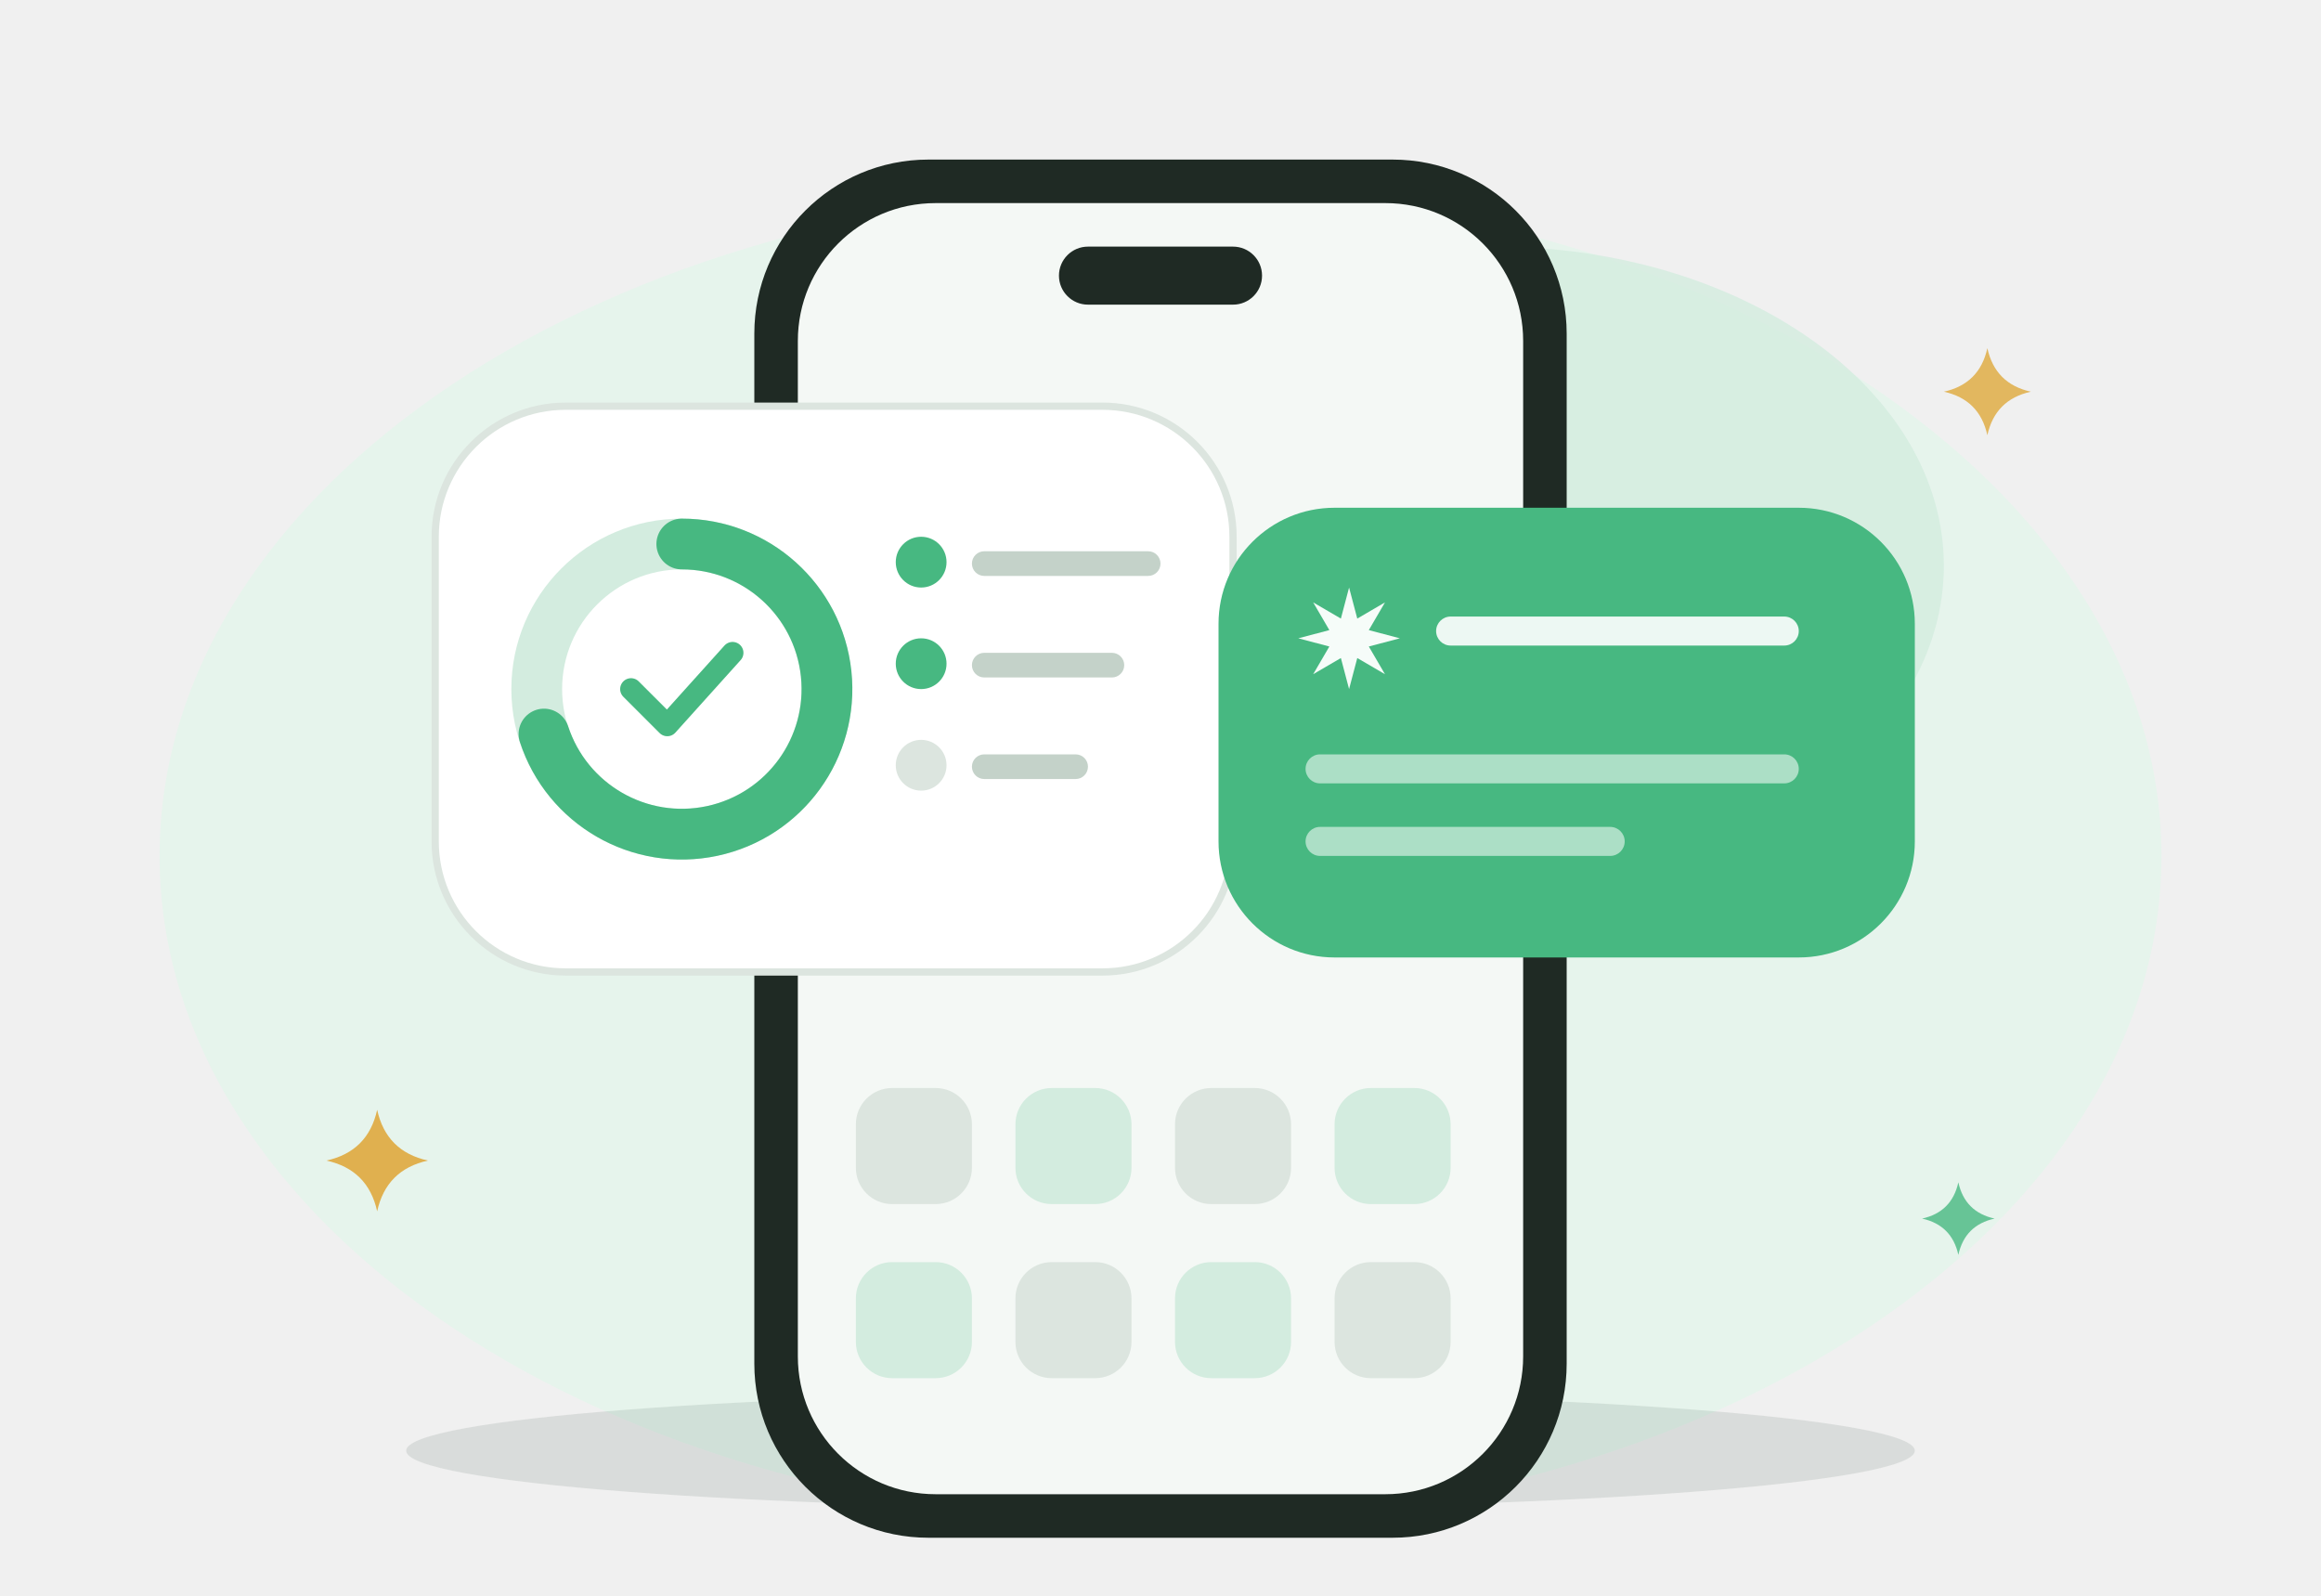
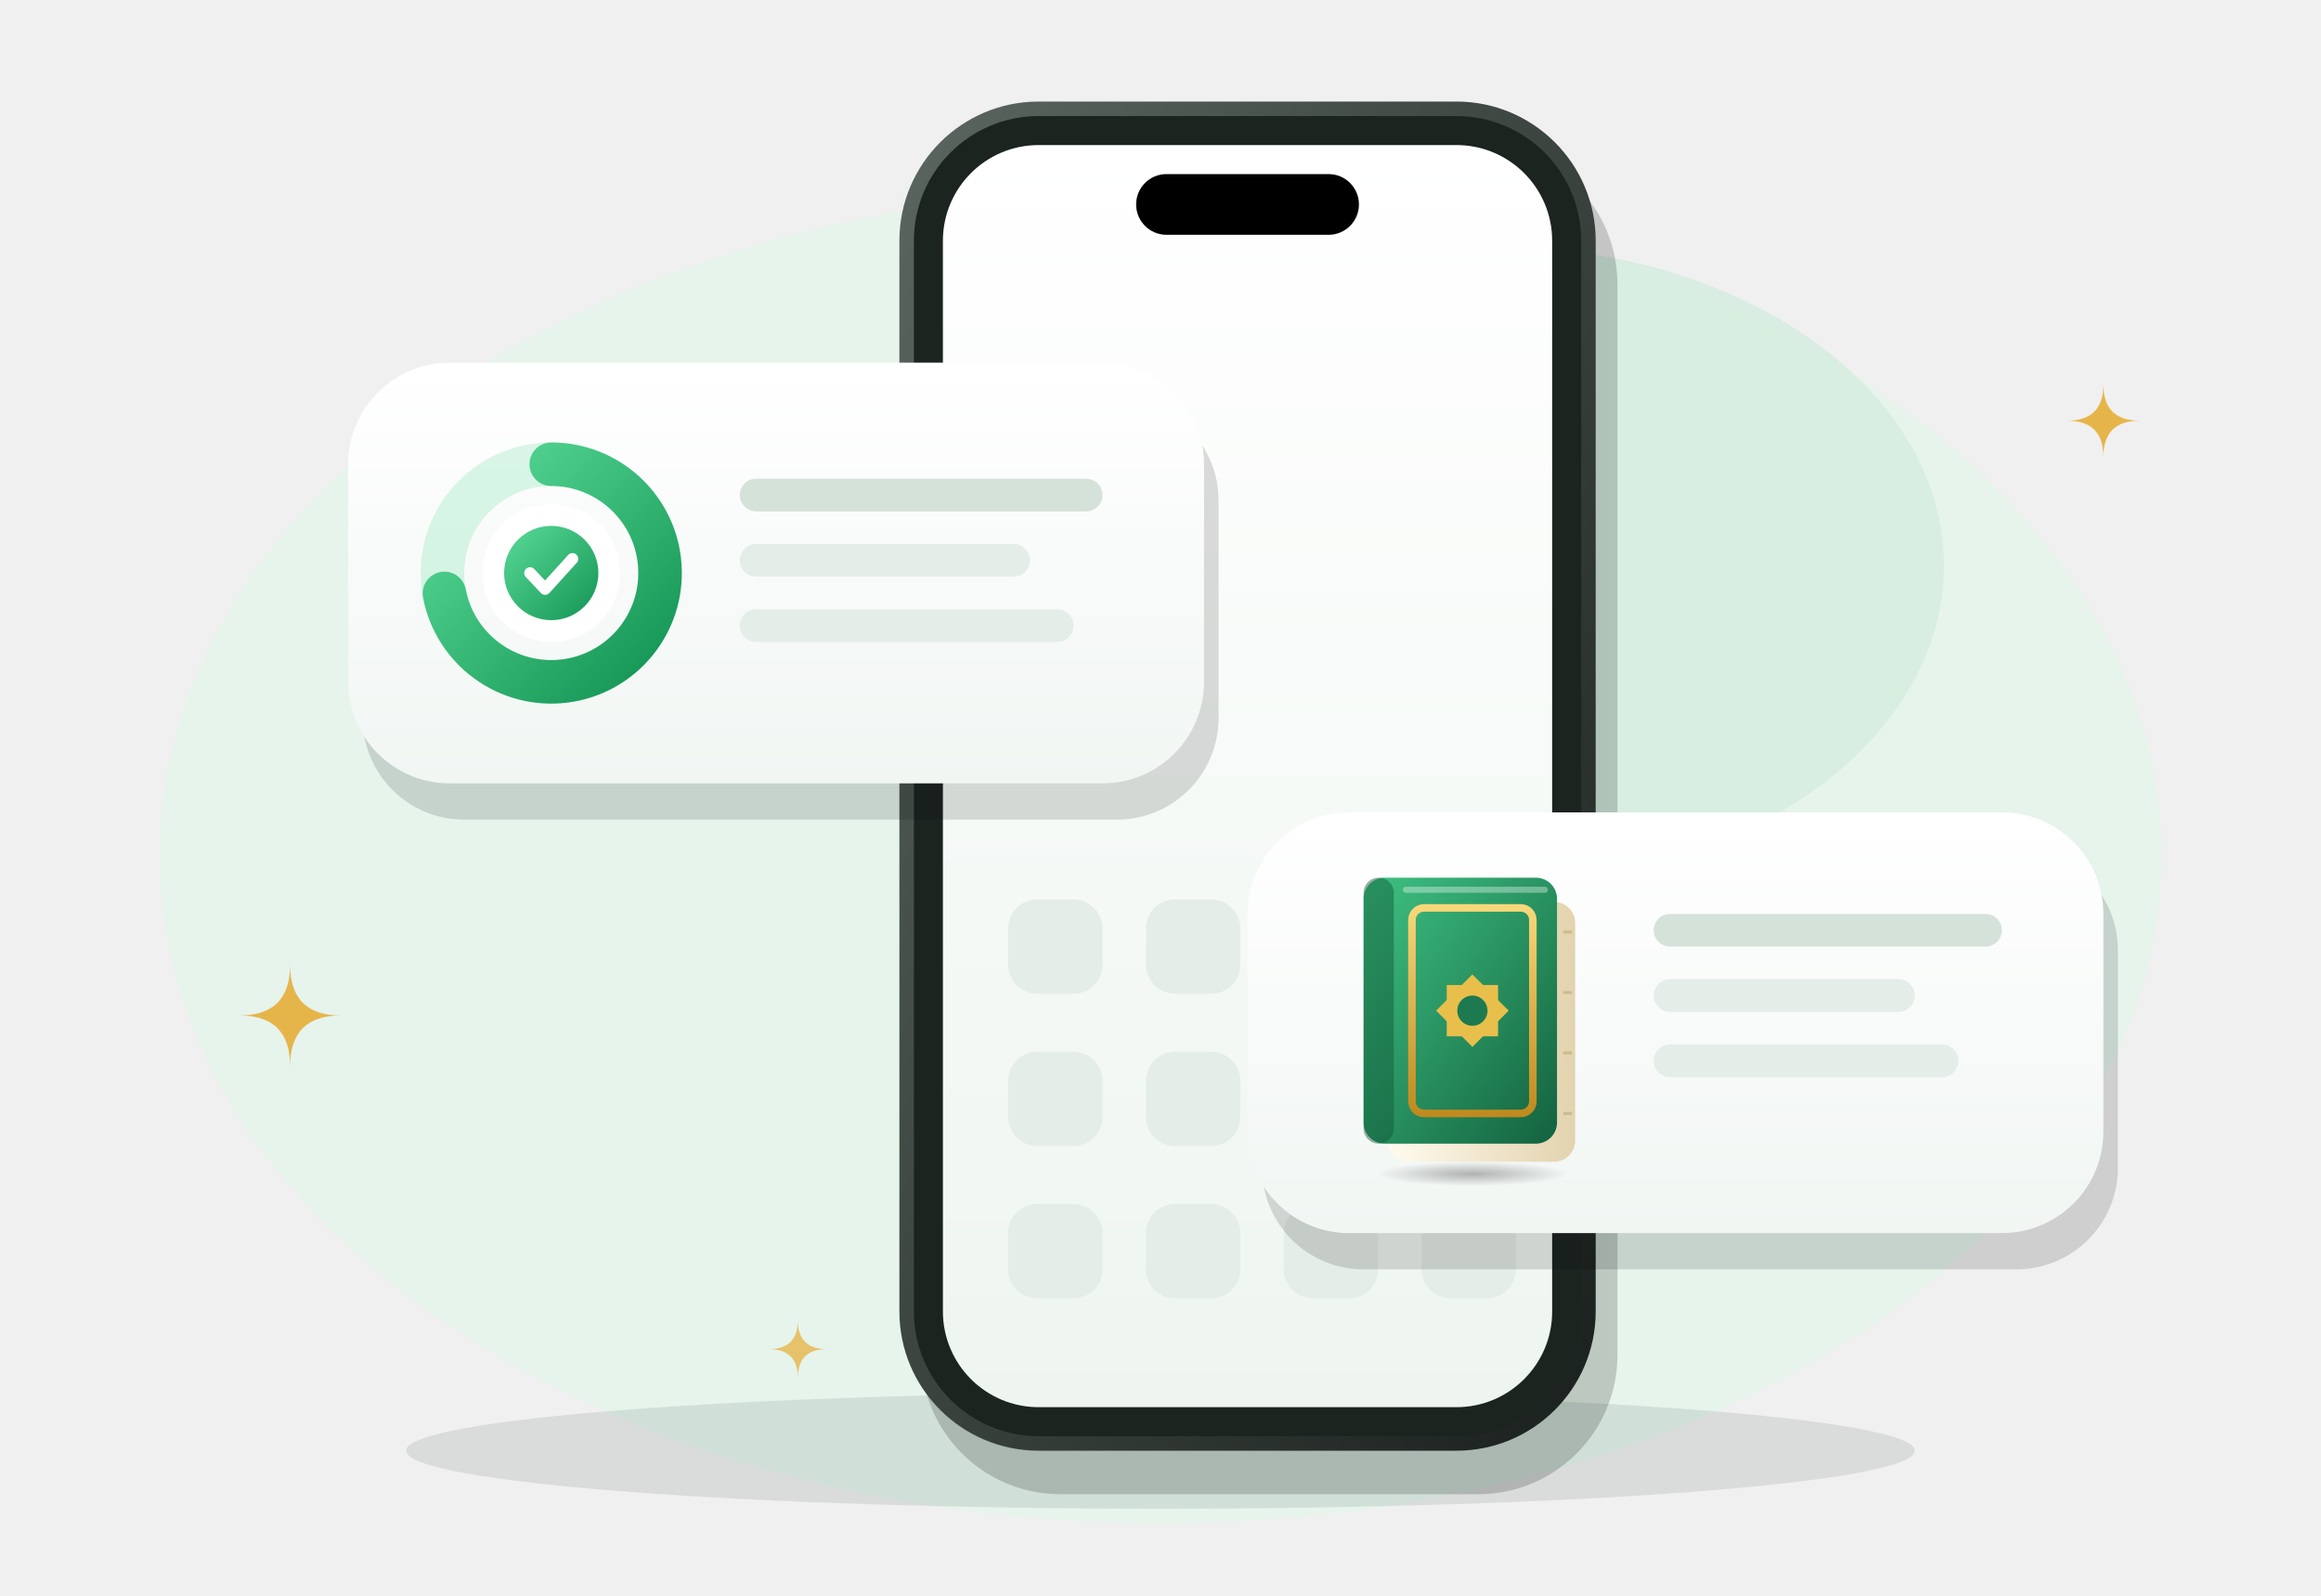
<svg xmlns="http://www.w3.org/2000/svg" width="320" height="220" viewBox="0 0 320 220">
+   <defs>
+     <linearGradient id="wscr" x1="0" y1="0" x2="0" y2="1">
+       <stop offset="0" stop-color="#FFFFFF" />
+       <stop offset="1" stop-color="#EEF5F0" />
+     </linearGradient>
+     <linearGradient id="wrim" x1="0" y1="0" x2="1" y2="1">
+       <stop offset="0" stop-color="#5B6660" />
+       <stop offset="1" stop-color="#1A201D" />
+     </linearGradient>
+     <linearGradient id="wtc" x1="0" y1="0" x2="0" y2="1">
+       <stop offset="0" stop-color="#FFFFFF" />
+       <stop offset="1" stop-color="#F1F6F3" />
+     </linearGradient>
+     <linearGradient id="wtring" x1="0" y1="0" x2="1" y2="1">
+       <stop offset="0" stop-color="#5ADB98" />
+       <stop offset="1" stop-color="#139454" />
+     </linearGradient>
+     <linearGradient id="wt2ok" x1="0" y1="0" x2="1" y2="1">
+       <stop offset="0" stop-color="#5ADB98" />
+       <stop offset="1" stop-color="#139454" />
+     </linearGradient>
+     <linearGradient id="wqc" x1="0" y1="0" x2="0" y2="1">
+       <stop offset="0" stop-color="#FFFFFF" />
+       <stop offset="1" stop-color="#F1F6F3" />
+     </linearGradient>
+   </defs>
  <ellipse cx="160" cy="118" rx="138" ry="92" fill="#E6F4EC" />
  <ellipse cx="206" cy="78" rx="62" ry="44" fill="#D3ECDF" opacity="0.8" />
-   <ellipse cx="160" cy="200" rx="104" ry="8" fill="#0F2A1C" opacity="0.10" />
-   <rect x="104" y="22" width="112" height="190" rx="24" fill="#1F2A24" />
-   <rect x="110" y="28" width="100" height="178" rx="19" fill="#F4F8F5" />
-   <rect x="146" y="34" width="28" height="8" rx="4" fill="#1F2A24" />
-   <rect x="118" y="150" width="16" height="16" rx="5" fill="#DCE5DF" />
-   <rect x="140" y="150" width="16" height="16" rx="5" fill="#D3ECDF" />
-   <rect x="162" y="150" width="16" height="16" rx="5" fill="#DCE5DF" />
-   <rect x="184" y="150" width="16" height="16" rx="5" fill="#D3ECDF" />
-   <rect x="118" y="174" width="16" height="16" rx="5" fill="#D3ECDF" />
-   <rect x="140" y="174" width="16" height="16" rx="5" fill="#DCE5DF" />
-   <rect x="162" y="174" width="16" height="16" rx="5" fill="#D3ECDF" />
-   <rect x="184" y="174" width="16" height="16" rx="5" fill="#DCE5DF" />
-   <rect x="60" y="56" width="110" height="78" rx="18" fill="#FFFFFF" stroke="#DCE5DF" />
-   <circle cx="94" cy="95" r="20" fill="none" stroke="#D3ECDF" stroke-width="7" />
-   <path d="M94 75 A20 20 0 1 1 75.0 101.2" fill="none" stroke="#47B881" stroke-width="7" stroke-linecap="round" />
-   <path d="M87 95 L92 100 L101 90" fill="none" stroke="#47B881" stroke-width="3" stroke-linecap="round" stroke-linejoin="round" />
-   <circle cx="127" cy="77.5" r="3.5" fill="#47B881" />
-   <rect x="134" y="76" width="26" height="3.4" rx="1.7" fill="#C4D2C9" />
-   <circle cx="127" cy="91.5" r="3.5" fill="#47B881" />
-   <rect x="134" y="90" width="21" height="3.4" rx="1.7" fill="#C4D2C9" />
-   <circle cx="127" cy="105.5" r="3.5" fill="#DCE5DF" />
-   <rect x="134" y="104" width="16" height="3.4" rx="1.7" fill="#C4D2C9" />
-   <rect x="168" y="70" width="96" height="62" rx="16" fill="#47B881" />
-   <path d="M186.00,81.00 L187.13,85.28 L190.95,83.05 L188.72,86.87 L193.00,88.00 L188.72,89.13 L190.95,92.95 L187.13,90.72 L186.00,95.00 L184.87,90.72 L181.05,92.95 L183.28,89.13 L179.00,88.00 L183.28,86.87 L181.05,83.05 L184.87,85.28 Z" fill="#FFFFFF" opacity="0.95" />
-   <rect x="198" y="85" width="50" height="4" rx="2" fill="#FFFFFF" opacity="0.9" />
-   <rect x="180" y="104" width="68" height="4" rx="2" fill="#FFFFFF" opacity="0.55" />
-   <rect x="180" y="114" width="44" height="4" rx="2" fill="#FFFFFF" opacity="0.55" />
-   <path d="M52,153 Q53.26,158.74 59,160 Q53.26,161.26 52,167 Q50.74,161.26 45,160 Q50.74,158.74 52,153 Z" fill="#E0B04F" opacity="1" />
-   <path d="M274,48 Q275.08,52.92 280,54 Q275.08,55.08 274,60 Q272.92,55.08 268,54 Q272.92,52.92 274,48 Z" fill="#E0B04F" opacity="0.9" />
-   <path d="M270,163 Q270.9,167.1 275,168 Q270.9,168.9 270,173 Q269.1,168.9 265,168 Q269.1,167.1 270,163 Z" fill="#47B881" opacity="0.8" />
+   <ellipse cx="160" cy="200" rx="104" ry="8" fill="#0F2A1C" opacity="0.1" />
+   <rect x="127" y="20" width="96" height="186" rx="19.2" fill="#000" fill-opacity="0.18" />
+   <rect x="124" y="14" width="96" height="186" rx="19.2" fill="url(#wrim)" />
+   <rect x="126" y="16" width="92" height="182" rx="17.2" fill="#1C2420" />
+   <rect x="130" y="20" width="84" height="174" rx="13.2" fill="url(#wscr)" />
+   <rect x="156.64" y="24" width="30.72" height="8.37" rx="4.185" fill="#000" />
+   <rect x="139" y="124" width="13" height="13" rx="4" fill="#E4EDE7" />
+   <rect x="158" y="124" width="13" height="13" rx="4" fill="#E4EDE7" />
+   <rect x="177" y="124" width="13" height="13" rx="4" fill="#E4EDE7" />
+   <rect x="196" y="124" width="13" height="13" rx="4" fill="#E4EDE7" />
+   <rect x="139" y="145" width="13" height="13" rx="4" fill="#E4EDE7" />
+   <rect x="158" y="145" width="13" height="13" rx="4" fill="#E4EDE7" />
+   <rect x="177" y="145" width="13" height="13" rx="4" fill="#E4EDE7" />
+   <rect x="196" y="145" width="13" height="13" rx="4" fill="#E4EDE7" />
+   <rect x="139" y="166" width="13" height="13" rx="4" fill="#E4EDE7" />
+   <rect x="158" y="166" width="13" height="13" rx="4" fill="#E4EDE7" />
+   <rect x="177" y="166" width="13" height="13" rx="4" fill="#E4EDE7" />
+   <rect x="196" y="166" width="13" height="13" rx="4" fill="#E4EDE7" />
+   <rect x="50" y="55" width="118" height="58" rx="14" fill="#000" fill-opacity="0.14" />
+   <rect x="48" y="50" width="118" height="58" rx="14" fill="url(#wtc)" />
+   <circle cx="76" cy="79" r="15" fill="none" stroke="#5ADB98" stroke-opacity="0.22" stroke-width="6" />
+   <path d="M76 64 A15 15 0 1 1 61.27 81.81" fill="none" stroke="url(#wtring)" stroke-width="6" stroke-linecap="round" />
+   <circle cx="76" cy="79" r="9.5" fill="#fff" />
+   <circle cx="76" cy="79" r="6.5" fill="url(#wt2ok)" />
+   <path d="M73.075 79 l2.08 2.21 l3.77 -4.16" stroke="#fff" stroke-width="1.6" fill="none" stroke-linecap="round" stroke-linejoin="round" />
+   <rect x="102" y="66" width="50" height="4.5" rx="2.25" fill="#D5E2DA" />
+   <rect x="102" y="75" width="40" height="4.5" rx="2.25" fill="#E4EDE7" />
+   <rect x="102" y="84" width="46" height="4.5" rx="2.25" fill="#E4EDE7" />
+   <rect x="174" y="117" width="118" height="58" rx="14" fill="#000" fill-opacity="0.14" />
+   <rect x="172" y="112" width="118" height="58" rx="14" fill="url(#wqc)" />
+   <g transform="translate(178.0 116.0) scale(0.4167)">
+     <defs>
+       <radialGradient id="quranclosed_sh" cx="50%" cy="50%" r="50%">
+         <stop offset="0" stop-color="#000" stop-opacity="0.28" />
+         <stop offset="1" stop-color="#000" stop-opacity="0" />
+       </radialGradient>
+       <linearGradient id="quranclosed_cov" x1="0" y1="0" x2="1" y2="1">
+         <stop offset="0" stop-color="#3FC283" />
+         <stop offset="1" stop-color="#13623F" />
+       </linearGradient>
+       <linearGradient id="quranclosed_pg" x1="0" y1="0" x2="1" y2="0">
+         <stop offset="0" stop-color="#FFFBEF" />
+         <stop offset="1" stop-color="#E3D3AE" />
+       </linearGradient>
+       <linearGradient id="quranclosed_gold" x1="0" y1="0" x2="0" y2="1">
+         <stop offset="0" stop-color="#F6D77A" />
+         <stop offset="1" stop-color="#C08A1E" />
+       </linearGradient>
+     </defs>
+     <ellipse cx="60" cy="110" rx="32" ry="4" fill="url(#quranclosed_sh)" />
+     <rect x="32" y="20" width="62" height="86" rx="7" fill="url(#quranclosed_pg)" />
+     <path d="M90 30 L93 30" stroke="#CDBB92" stroke-width="1" />
+     <path d="M90 50 L93 50" stroke="#CDBB92" stroke-width="1" />
+     <path d="M90 70 L93 70" stroke="#CDBB92" stroke-width="1" />
+     <path d="M90 90 L93 90" stroke="#CDBB92" stroke-width="1" />
+     <rect x="24" y="12" width="64" height="88" rx="7" fill="url(#quranclosed_cov)" />
+     <rect x="24" y="12" width="10" height="88" rx="5" fill="#0F5537" fill-opacity="0.45" />
+     <rect x="40" y="22" width="40" height="68" rx="4" fill="none" stroke="url(#quranclosed_gold)" stroke-width="2.5" />
+     <polygon points="68.49,64.49 51.51,64.49 51.51,47.51 68.49,47.51" fill="#E9BF4C" />
+     <polygon points="60.00,68.00 48.00,56.00 60.00,44.00 72.00,56.00" fill="#E9BF4C" />
+     <circle cx="60" cy="56" r="5" fill="#1D7A50" />
+     <path d="M38 16 L84 16" stroke="#fff" stroke-opacity="0.35" stroke-width="2" stroke-linecap="round" />
+   </g>
+   <rect x="228" y="126" width="48" height="4.5" rx="2.25" fill="#D5E2DA" />
+   <rect x="228" y="135" width="36" height="4.5" rx="2.25" fill="#E4EDE7" />
+   <rect x="228" y="144" width="42" height="4.5" rx="2.25" fill="#E4EDE7" />
+   <path d="M40 133 Q40 140 47 140 Q40 140 40 147 Q40 140 33 140 Q40 140 40 133 Z" fill="#E6B54A" fill-opacity="1" />
+   <path d="M290 53 Q290 58 295 58 Q290 58 290 63 Q290 58 285 58 Q290 58 290 53 Z" fill="#E6B54A" fill-opacity="1" />
+   <path d="M110 182 Q110 186 114 186 Q110 186 110 190 Q110 186 106 186 Q110 186 110 182 Z" fill="#E6B54A" fill-opacity="0.8" />
</svg>
